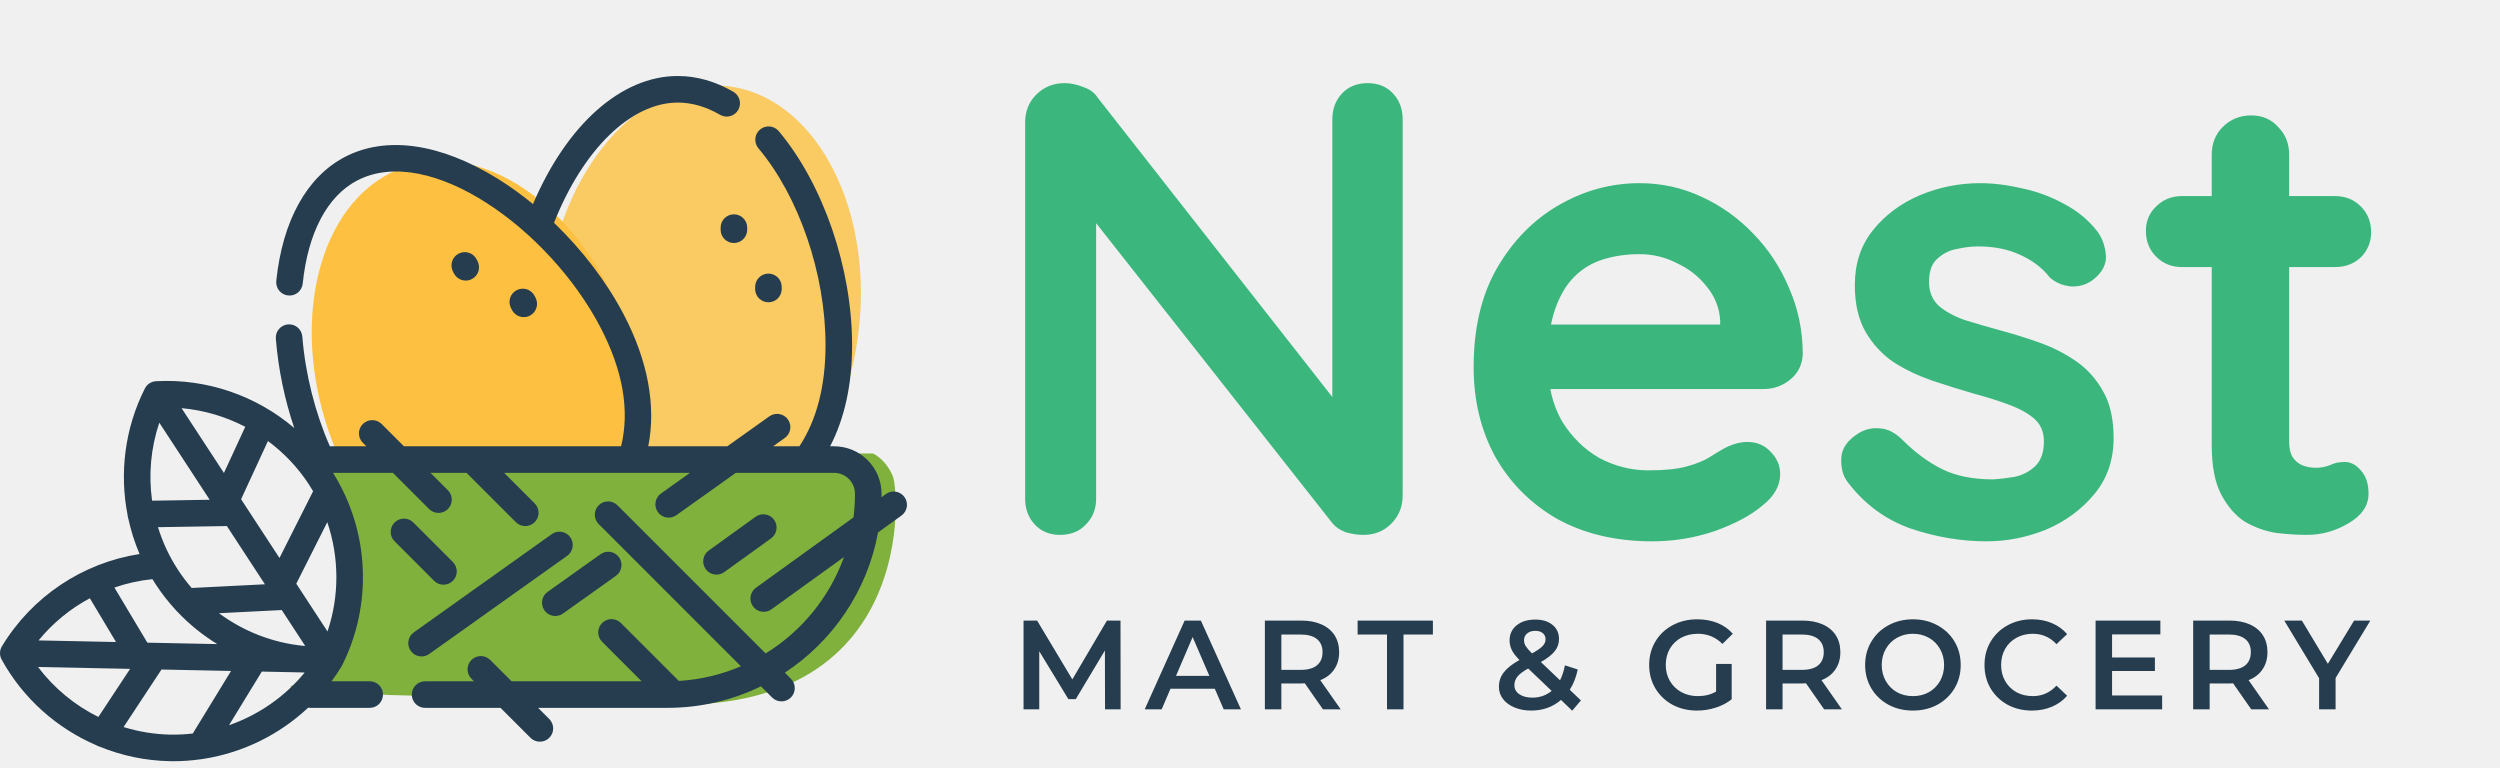
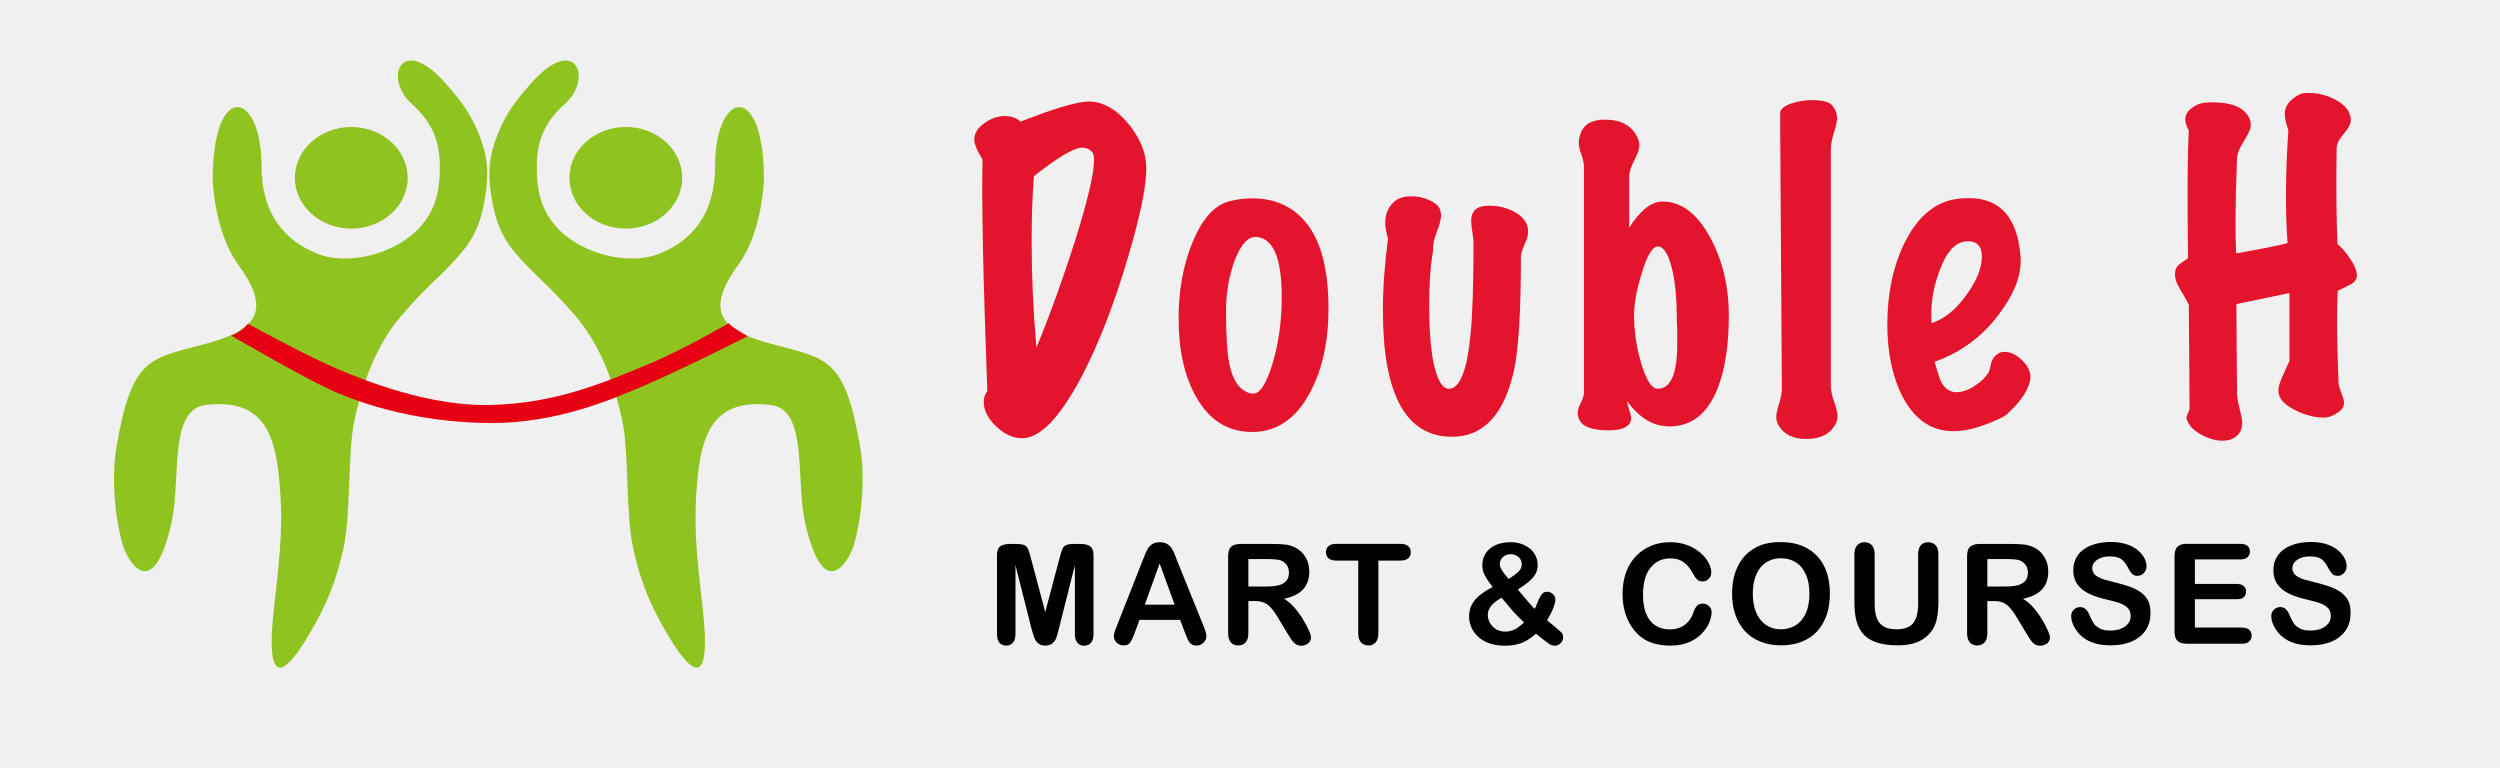
- <svg xmlns="http://www.w3.org/2000/svg" width="215" height="66" viewBox="0 0 215 66" fill="none">
-   <g clip-path="url(#clip0)">
-     <ellipse opacity="0.8" cx="60.443" cy="26.667" rx="13.519" ry="19.377" transform="rotate(5.91321 60.4431 26.6666)" fill="#FDC040" />
-     <ellipse cx="41.055" cy="32.706" rx="13.519" ry="19.377" transform="rotate(-18.8509 41.0546 32.7057)" fill="#FDC040" />
-     <path d="M27 39H75.071C75.455 39.167 76.337 39.8 76.797 41C77.373 42.5 79 64.5 51.5 60C29.862 60 24.813 59.333 25.005 59C29 58 29.5 54 30 51C30.5 48 27 39 27 39Z" fill="#81B13D" />
-     <path d="M63.117 18.432C62.486 18.432 61.974 18.944 61.974 19.575V19.757C61.974 20.389 62.486 20.9 63.117 20.9C63.748 20.9 64.26 20.389 64.26 19.757V19.575C64.26 18.944 63.748 18.432 63.117 18.432Z" fill="#253D4E" />
-     <path d="M66.085 23.53C65.454 23.53 64.942 24.041 64.942 24.672V24.855C64.942 25.486 65.454 25.997 66.085 25.997C66.716 25.997 67.227 25.486 67.227 24.855V24.672C67.227 24.041 66.716 23.53 66.085 23.53Z" fill="#253D4E" />
-     <path d="M41.067 22.457L40.982 22.295C40.69 21.735 40 21.518 39.441 21.811C38.881 22.103 38.665 22.793 38.957 23.352L39.041 23.514C39.245 23.905 39.643 24.128 40.055 24.128C40.233 24.128 40.414 24.087 40.583 23.998C41.142 23.706 41.359 23.016 41.067 22.457Z" fill="#253D4E" />
-     <path d="M46.057 25.602L45.972 25.44C45.68 24.88 44.99 24.663 44.431 24.956C43.871 25.248 43.655 25.938 43.947 26.497L44.031 26.659C44.235 27.05 44.633 27.273 45.045 27.273C45.223 27.273 45.404 27.232 45.573 27.143C46.132 26.851 46.349 26.161 46.057 25.602Z" fill="#253D4E" />
-     <path d="M38.947 48.334L35.549 44.935C35.103 44.489 34.379 44.489 33.933 44.935C33.487 45.381 33.487 46.105 33.933 46.551L37.331 49.95C37.555 50.173 37.847 50.284 38.139 50.284C38.432 50.284 38.724 50.173 38.947 49.95C39.394 49.503 39.394 48.78 38.947 48.334Z" fill="#253D4E" />
-     <path d="M49.045 46.205C48.68 45.691 47.966 45.57 47.452 45.936L35.591 54.381C35.077 54.746 34.957 55.46 35.323 55.974C35.546 56.287 35.898 56.454 36.255 56.454C36.484 56.454 36.715 56.385 36.916 56.242L48.777 47.798C49.291 47.432 49.411 46.719 49.045 46.205Z" fill="#253D4E" />
-     <path d="M53.239 47.928C52.873 47.414 52.16 47.294 51.645 47.66L47.092 50.901C46.578 51.267 46.458 51.981 46.824 52.495C47.047 52.808 47.399 52.975 47.756 52.975C47.985 52.975 48.217 52.906 48.418 52.763L52.97 49.521C53.484 49.156 53.604 48.442 53.239 47.928Z" fill="#253D4E" />
-     <path d="M77.784 42.744C77.415 42.232 76.701 42.116 76.189 42.485L75.808 42.76C75.81 42.662 75.812 42.564 75.812 42.466C75.812 41.376 75.388 40.35 74.616 39.575C73.844 38.805 72.818 38.381 71.728 38.381H71.39C72.644 35.958 73.28 33.041 73.28 29.673C73.28 23.068 70.805 15.848 66.973 11.28C66.567 10.797 65.847 10.734 65.363 11.139C64.88 11.545 64.817 12.266 65.222 12.749C68.729 16.93 70.995 23.573 70.995 29.673C70.995 33.188 70.24 36.114 68.749 38.381H66.487L67.492 37.666C68.007 37.3 68.126 36.586 67.76 36.072C67.395 35.558 66.682 35.438 66.167 35.804L62.547 38.381H55.751C56.436 34.912 55.722 31.036 53.653 27.071C52.171 24.234 50.067 21.488 47.646 19.162C50.139 12.856 54.265 8.822 58.286 8.822C59.5 8.822 60.724 9.175 61.922 9.872C62.468 10.189 63.167 10.004 63.484 9.458C63.801 8.913 63.616 8.213 63.071 7.896C61.519 6.994 59.909 6.536 58.286 6.536C53.422 6.536 48.745 10.716 45.837 17.552C44.846 16.737 43.82 15.995 42.774 15.35C37.852 12.31 33.191 11.654 29.65 13.502C26.385 15.209 24.293 18.993 23.76 24.158C23.695 24.786 24.151 25.347 24.779 25.412C25.408 25.478 25.968 25.02 26.033 24.393C26.484 20.016 28.145 16.867 30.708 15.528C36.949 12.27 47.255 19.757 51.627 28.129C53.571 31.853 54.169 35.297 53.413 38.381H40.602C40.599 38.381 40.596 38.381 40.593 38.381H34.738L32.82 36.464C32.374 36.018 31.65 36.018 31.204 36.464C30.758 36.91 30.758 37.633 31.204 38.08L31.506 38.381H28.369C27.096 35.489 26.259 32.167 26 28.945C25.95 28.316 25.399 27.846 24.77 27.898C24.141 27.948 23.672 28.499 23.722 29.128C23.933 31.747 24.474 34.352 25.308 36.811C22.051 34.036 17.798 32.545 13.418 32.783C13.01 32.805 12.645 33.044 12.46 33.408C10.742 36.811 10.259 40.651 10.972 44.288C10.978 44.398 11 44.504 11.036 44.603C11.26 45.641 11.583 46.66 12.002 47.646C7.111 48.405 2.769 51.287 0.165 55.581C-0.046 55.931 -0.055 56.367 0.142 56.725C1.983 60.066 4.885 62.633 8.294 64.096C8.385 64.149 8.48 64.19 8.578 64.216C10.461 64.983 12.491 65.417 14.579 65.46C14.693 65.463 14.807 65.464 14.921 65.464C15.733 65.464 16.539 65.402 17.332 65.287C17.407 65.282 17.481 65.273 17.553 65.254C20.911 64.72 24.033 63.178 26.498 60.861C26.554 60.869 26.611 60.875 26.669 60.875H31.796C32.427 60.875 32.938 60.364 32.938 59.732C32.938 59.101 32.427 58.59 31.796 58.59H28.515C28.815 58.183 29.099 57.763 29.364 57.326C29.372 57.313 29.378 57.299 29.386 57.285C29.393 57.273 29.401 57.262 29.407 57.249C32.069 51.977 31.767 45.653 28.64 40.666H33.791L36.902 43.777C37.125 44 37.417 44.111 37.71 44.111C38.002 44.111 38.294 44 38.518 43.777C38.964 43.331 38.964 42.607 38.518 42.161L37.023 40.666H40.124L44.366 44.908C44.589 45.131 44.882 45.243 45.174 45.243C45.466 45.243 45.759 45.131 45.982 44.908C46.428 44.462 46.428 43.738 45.982 43.292L43.356 40.666H54.271C54.272 40.666 54.273 40.667 54.275 40.667C54.276 40.667 54.277 40.666 54.278 40.666H59.338L56.843 42.442C56.329 42.808 56.209 43.522 56.575 44.036C56.798 44.349 57.15 44.516 57.507 44.516C57.736 44.516 57.968 44.447 58.169 44.304L63.278 40.666H69.345C69.345 40.666 69.346 40.666 69.347 40.666C69.348 40.666 69.348 40.666 69.349 40.666H71.729C72.209 40.666 72.662 40.853 73.001 41.191C73.341 41.532 73.528 41.985 73.528 42.465C73.528 43.153 73.484 43.831 73.4 44.496L65.011 50.546C64.499 50.915 64.383 51.629 64.752 52.141C64.976 52.451 65.325 52.615 65.68 52.615C65.912 52.615 66.145 52.545 66.347 52.4L72.584 47.903C71.338 51.37 68.936 54.29 65.845 56.197L53.103 43.455C52.657 43.009 51.934 43.009 51.487 43.455C51.041 43.902 51.041 44.625 51.487 45.071L63.717 57.301C62.061 58.009 60.264 58.446 58.38 58.559L53.398 53.578C52.952 53.132 52.229 53.132 51.783 53.578C51.336 54.024 51.336 54.748 51.783 55.194L55.178 58.589H43.993L42.159 56.756C41.713 56.31 40.99 56.31 40.544 56.756C40.097 57.203 40.097 57.926 40.544 58.372L40.761 58.589H36.556C35.925 58.589 35.414 59.101 35.414 59.732C35.414 60.363 35.925 60.875 36.556 60.875H43.045L45.622 63.452C45.845 63.675 46.138 63.786 46.43 63.786C46.722 63.786 47.015 63.675 47.238 63.452C47.684 63.005 47.684 62.282 47.238 61.836L46.277 60.875H57.401C60.282 60.875 63.01 60.209 65.44 59.025L66.4 59.984C66.623 60.208 66.916 60.319 67.208 60.319C67.5 60.319 67.793 60.208 68.016 59.984C68.462 59.538 68.462 58.815 68.016 58.368L67.499 57.851C71.618 55.139 74.589 50.82 75.511 45.792L77.526 44.339C78.037 43.97 78.153 43.256 77.784 42.744ZM26.56 41.651C26.688 41.847 26.809 42.047 26.927 42.248L24.035 47.986L20.733 42.933L23.044 37.928C24.409 38.939 25.606 40.192 26.56 41.651ZM22.784 50.249L16.485 50.566C16.06 50.076 15.665 49.556 15.306 49.006C14.554 47.856 13.981 46.62 13.586 45.337L19.511 45.241L22.784 50.249ZM21.091 36.706L19.258 40.676L15.614 35.101C17.541 35.272 19.401 35.825 21.091 36.706ZM13.7 36.35L18.033 42.979L13.079 43.06C12.765 40.823 12.969 38.522 13.7 36.35ZM13.11 49.807C13.202 49.958 13.296 50.108 13.393 50.256C13.9 51.033 14.468 51.758 15.086 52.43C15.131 52.489 15.182 52.543 15.237 52.592C16.263 53.679 17.424 54.619 18.684 55.392L12.673 55.269L9.839 50.528C10.888 50.166 11.985 49.922 13.11 49.807ZM7.727 51.449L9.977 55.213L3.316 55.076C4.543 53.577 6.045 52.348 7.727 51.449ZM8.46 61.66C6.436 60.656 4.651 59.19 3.27 57.361L11.188 57.523L8.46 61.66ZM16.579 63.082C15.935 63.156 15.283 63.189 14.625 63.176C13.252 63.147 11.908 62.923 10.627 62.525L13.889 57.579L19.87 57.702L16.579 63.082ZM19.694 62.368L22.516 57.756L25.985 57.828C26.056 57.834 26.127 57.839 26.199 57.845C24.48 59.932 22.218 61.491 19.694 62.368ZM26.118 55.545C23.467 55.285 20.947 54.302 18.83 52.736L24.231 52.464L26.246 55.548L26.118 55.545ZM28.166 54.307L25.48 50.197L28.146 44.907C29.177 47.936 29.195 51.25 28.166 54.307Z" fill="#253D4E" />
-     <path d="M66.571 44.703C66.202 44.191 65.488 44.075 64.976 44.444L60.95 47.347C60.438 47.717 60.322 48.431 60.691 48.943C60.915 49.252 61.264 49.417 61.619 49.417C61.851 49.417 62.084 49.347 62.286 49.201L66.313 46.298C66.825 45.929 66.94 45.215 66.571 44.703Z" fill="#253D4E" />
+ <svg xmlns="http://www.w3.org/2000/svg" xmlns:xlink="http://www.w3.org/1999/xlink" version="1.1" id="圖層_1" x="0px" y="0px" viewBox="0 0 215 66" style="enable-background:new 0 0 215 66;" xml:space="preserve">
+   <style type="text/css">
+ 	.st0{clip-path:url(#SVGID_00000142863113577680588060000006703556984929814425_);fill:#8FC31F;}
+ 	.st1{clip-path:url(#SVGID_00000073712857261987554660000017882960708695583620_);fill:#8FC31F;}
+ 	.st2{clip-path:url(#SVGID_00000183955828997616282090000011407288882897421235_);fill:#8FC31F;}
+ 	.st3{clip-path:url(#SVGID_00000180355132987956194620000018204393762589806999_);fill:#8FC31F;}
+ 	.st4{fill:none;stroke:#E60012;stroke-width:2;stroke-miterlimit:10;}
+ 	.st5{fill:#E60012;}
+ 	.st6{fill:#E4142C;}
+ </style>
+   <g>
+     <g>
+       <g id="_x3C_鏡像重複_x3E__00000100355185819020034830000016535250795495062414_">
+         <g>
+           <g>
+             <g>
+               <defs>
+                 <rect id="SVGID_1_" x="9.82" y="5.2" width="32.08" height="52.2" />
+               </defs>
+               <clipPath id="SVGID_00000130625274858440121550000014818577748101173167_">
+                 <use xlink:href="#SVGID_1_" style="overflow:visible;" />
+               </clipPath>
+               <path style="clip-path:url(#SVGID_00000130625274858440121550000014818577748101173167_);fill:#8FC31F;" d="M18.29,15.48        c0-8.64,4.2-7.66,4.2-1.22c0,4.22,2.05,6.44,4.75,7.54c2.87,1.17,7.31-0.12,9.22-2.67c0.96-1.26,1.37-2.67,1.37-4.75        s-0.55-3.77-2.43-5.46c-2.46-2.19-0.89-6.13,2.97-1.69c1.5,1.69,2.15,2.67,2.84,4.37c0.75,1.88,0.82,3.29,0.55,5.11        c-0.31,2.08-0.82,3.53-2.05,4.99c-1.74,2.08-2.84,2.67-5.3,5.58c-1.37,1.62-2.97,4.37-3.93,8.87        c-0.61,2.86-0.27,8.02-0.96,11.07c-0.68,3.03-1.5,4.87-2.84,7.18c-1.26,2.15-4.1,6.51-3.11-2.19        c0.55-4.87,0.82-7.18,0.41-11.31c-0.44-4.37-1.95-6.56-6.25-6.08c-3.25,0.36-2.15,6.3-2.97,10.09        c-1.64,7.3-3.86,3.15-4.2,1.96c-0.68-2.31-0.99-5.73-0.55-8.4c1.37-8.02,2.97-7.59,7.99-8.99c4.34-1.22,5.23-2.98,2.43-6.8        C18.43,19.87,18.29,15.48,18.29,15.48z" />
+             </g>
+           </g>
+           <g>
+             <g>
+               <defs>
+                 <rect id="SVGID_00000147941078032261401610000011731717132695962775_" x="9.82" y="5.2" width="32.08" height="52.2" />
+               </defs>
+               <clipPath id="SVGID_00000102511307310008834960000016534791964457433015_">
+                 <use xlink:href="#SVGID_00000147941078032261401610000011731717132695962775_" style="overflow:visible;" />
+               </clipPath>
+               <ellipse style="clip-path:url(#SVGID_00000102511307310008834960000016534791964457433015_);fill:#8FC31F;" cx="30.21" cy="15.29" rx="4.85" ry="4.37" />
+             </g>
+           </g>
+         </g>
+       </g>
+       <g id="_x3C_鏡像重複_x3E__00000058561067332168640330000006394044724294711719_">
+         <g>
+           <g>
+             <g>
+               <defs>
+                 <rect id="SVGID_00000052806219528102011860000002465762735058558376_" x="42.13" y="5.2" width="32.08" height="52.2" />
+               </defs>
+               <clipPath id="SVGID_00000034781978927832632040000002377839979406934450_">
+                 <use xlink:href="#SVGID_00000052806219528102011860000002465762735058558376_" style="overflow:visible;" />
+               </clipPath>
+               <path style="clip-path:url(#SVGID_00000034781978927832632040000002377839979406934450_);fill:#8FC31F;" d="M65.7,15.48        c0-8.64-4.2-7.66-4.2-1.22c0,4.22-2.05,6.44-4.75,7.54c-2.87,1.17-7.31-0.12-9.22-2.67c-0.96-1.26-1.37-2.67-1.37-4.75        s0.55-3.77,2.43-5.46c2.46-2.19,0.89-6.13-2.97-1.69c-1.5,1.69-2.15,2.67-2.84,4.37c-0.75,1.88-0.82,3.29-0.55,5.11        c0.31,2.08,0.82,3.53,2.05,4.99c1.74,2.08,2.84,2.67,5.3,5.58c1.37,1.62,2.97,4.37,3.93,8.87c0.61,2.86,0.27,8.02,0.96,11.07        c0.68,3.03,1.5,4.87,2.84,7.18c1.26,2.15,4.1,6.51,3.11-2.19c-0.55-4.87-0.82-7.18-0.41-11.31c0.44-4.37,1.95-6.56,6.25-6.08        c3.25,0.36,2.15,6.3,2.97,10.09c1.64,7.3,3.86,3.15,4.2,1.96c0.68-2.31,0.99-5.73,0.55-8.4c-1.37-8.02-2.97-7.59-7.99-8.99        c-4.34-1.22-5.23-2.98-2.43-6.8C65.57,19.87,65.7,15.48,65.7,15.48z" />
+             </g>
+           </g>
+           <g>
+             <g>
+               <defs>
+                 <rect id="SVGID_00000154427619172869420490000016596728182731710138_" x="42.13" y="5.2" width="32.08" height="52.2" />
+               </defs>
+               <clipPath id="SVGID_00000054979651632330176910000017150962386716177309_">
+                 <use xlink:href="#SVGID_00000154427619172869420490000016596728182731710138_" style="overflow:visible;" />
+               </clipPath>
+               <ellipse style="clip-path:url(#SVGID_00000054979651632330176910000017150962386716177309_);fill:#8FC31F;" cx="53.82" cy="15.29" rx="4.85" ry="4.37" />
+             </g>
+           </g>
+         </g>
+       </g>
+     </g>
+     <path class="st4" d="M-1.35,24.19" />
+     <path class="st5" d="M19.89,28.87c0,0,0.82-0.26,1.43-1.03c0,0,4.68,2.58,7.58,3.84c5.5,2.36,9.84,3.22,13.22,3.15   c5.6-0.12,9.67-1.88,13.19-3.32c2.7-1.1,5.53-2.67,7.38-3.72c0,0,0.07,0.26,1.61,1.12c0,0-4.99,2.55-8.78,4.2   c-3.07,1.34-7.75,3.27-13.22,3.27c-4.78,0-9.87-1-14.04-2.93C25.91,32.37,19.89,28.87,19.89,28.87z" />
  </g>
-   <path d="M95.033 61L95.022 55.942L92.515 60.128H91.883L89.376 56.008V61H88.025V53.37H89.191L92.221 58.428L95.197 53.37H96.363L96.374 61H95.033ZM104.474 59.234H100.659L99.906 61H98.446L101.879 53.37H103.275L106.719 61H105.237L104.474 59.234ZM104.005 58.122L102.566 54.787L101.138 58.122H104.005ZM113.772 61L112.213 58.766C112.147 58.773 112.049 58.776 111.919 58.776H110.196V61H108.779V53.37H111.919C112.58 53.37 113.154 53.479 113.641 53.697C114.135 53.915 114.513 54.227 114.774 54.634C115.036 55.041 115.167 55.525 115.167 56.084C115.167 56.658 115.025 57.152 114.742 57.566C114.465 57.981 114.066 58.289 113.543 58.493L115.298 61H113.772ZM113.739 56.084C113.739 55.597 113.579 55.223 113.259 54.961C112.939 54.7 112.471 54.569 111.853 54.569H110.196V57.61H111.853C112.471 57.61 112.939 57.479 113.259 57.218C113.579 56.949 113.739 56.571 113.739 56.084ZM119.283 54.569H116.755V53.37H123.229V54.569H120.7V61H119.283V54.569ZM135.208 61.12L134.248 60.193C133.536 60.804 132.682 61.109 131.687 61.109C131.156 61.109 130.68 61.022 130.259 60.847C129.837 60.673 129.507 60.433 129.267 60.128C129.027 59.816 128.907 59.463 128.907 59.071C128.907 58.598 129.045 58.184 129.322 57.828C129.598 57.465 130.048 57.109 130.673 56.76C130.368 56.455 130.15 56.171 130.019 55.91C129.888 55.641 129.823 55.365 129.823 55.081C129.823 54.544 130.023 54.111 130.422 53.784C130.829 53.45 131.367 53.283 132.036 53.283C132.653 53.283 133.147 53.435 133.518 53.741C133.889 54.038 134.074 54.446 134.074 54.961C134.074 55.354 133.95 55.703 133.703 56.008C133.464 56.313 133.068 56.622 132.515 56.934L134.161 58.504C134.343 58.148 134.485 57.719 134.586 57.218L135.687 57.577C135.542 58.253 135.313 58.834 135 59.321L135.96 60.237L135.208 61.12ZM132.036 54.253C131.738 54.253 131.502 54.329 131.327 54.482C131.153 54.627 131.066 54.82 131.066 55.059C131.066 55.234 131.113 55.401 131.207 55.561C131.302 55.714 131.483 55.924 131.752 56.193C132.188 55.953 132.49 55.746 132.657 55.572C132.831 55.39 132.919 55.194 132.919 54.983C132.919 54.758 132.839 54.58 132.679 54.449C132.526 54.318 132.312 54.253 132.036 54.253ZM131.785 59.997C132.417 59.997 132.969 59.805 133.442 59.419L131.425 57.49C130.989 57.73 130.68 57.962 130.499 58.188C130.324 58.406 130.237 58.653 130.237 58.929C130.237 59.249 130.379 59.507 130.662 59.703C130.946 59.899 131.32 59.997 131.785 59.997ZM147.584 57.098H148.924V60.139C148.532 60.451 148.074 60.691 147.551 60.858C147.028 61.025 146.49 61.109 145.938 61.109C145.16 61.109 144.459 60.942 143.834 60.608C143.209 60.266 142.719 59.797 142.363 59.202C142.006 58.606 141.828 57.934 141.828 57.185C141.828 56.437 142.006 55.764 142.363 55.169C142.719 54.573 143.209 54.108 143.834 53.773C144.466 53.432 145.175 53.261 145.96 53.261C146.599 53.261 147.18 53.366 147.704 53.577C148.227 53.788 148.666 54.097 149.022 54.504L148.129 55.376C147.547 54.794 146.846 54.504 146.025 54.504C145.487 54.504 145.008 54.616 144.586 54.842C144.172 55.067 143.845 55.383 143.605 55.79C143.373 56.197 143.256 56.662 143.256 57.185C143.256 57.694 143.373 58.151 143.605 58.558C143.845 58.965 144.172 59.285 144.586 59.518C145.008 59.75 145.484 59.866 146.014 59.866C146.61 59.866 147.133 59.736 147.584 59.474V57.098ZM156.875 61L155.317 58.766C155.251 58.773 155.153 58.776 155.022 58.776H153.3V61H151.883V53.37H155.022C155.684 53.37 156.258 53.479 156.745 53.697C157.239 53.915 157.617 54.227 157.878 54.634C158.14 55.041 158.271 55.525 158.271 56.084C158.271 56.658 158.129 57.152 157.846 57.566C157.569 57.981 157.17 58.289 156.647 58.493L158.401 61H156.875ZM156.843 56.084C156.843 55.597 156.683 55.223 156.363 54.961C156.043 54.7 155.575 54.569 154.957 54.569H153.3V57.61H154.957C155.575 57.61 156.043 57.479 156.363 57.218C156.683 56.949 156.843 56.571 156.843 56.084ZM164.51 61.109C163.733 61.109 163.032 60.942 162.407 60.608C161.782 60.266 161.291 59.797 160.935 59.202C160.579 58.598 160.401 57.926 160.401 57.185C160.401 56.444 160.579 55.775 160.935 55.179C161.291 54.576 161.782 54.108 162.407 53.773C163.032 53.432 163.733 53.261 164.51 53.261C165.288 53.261 165.989 53.432 166.614 53.773C167.239 54.108 167.729 54.573 168.086 55.169C168.442 55.764 168.62 56.437 168.62 57.185C168.62 57.934 168.442 58.606 168.086 59.202C167.729 59.797 167.239 60.266 166.614 60.608C165.989 60.942 165.288 61.109 164.51 61.109ZM164.51 59.866C165.019 59.866 165.477 59.754 165.884 59.529C166.291 59.296 166.61 58.976 166.843 58.569C167.075 58.155 167.192 57.694 167.192 57.185C167.192 56.676 167.075 56.218 166.843 55.812C166.61 55.397 166.291 55.078 165.884 54.852C165.477 54.62 165.019 54.504 164.51 54.504C164.002 54.504 163.544 54.62 163.137 54.852C162.73 55.078 162.41 55.397 162.178 55.812C161.945 56.218 161.829 56.676 161.829 57.185C161.829 57.694 161.945 58.155 162.178 58.569C162.41 58.976 162.73 59.296 163.137 59.529C163.544 59.754 164.002 59.866 164.51 59.866ZM174.743 61.109C173.973 61.109 173.275 60.942 172.65 60.608C172.033 60.266 171.546 59.797 171.19 59.202C170.841 58.606 170.667 57.934 170.667 57.185C170.667 56.437 170.845 55.764 171.201 55.169C171.557 54.573 172.044 54.108 172.661 53.773C173.286 53.432 173.984 53.261 174.754 53.261C175.379 53.261 175.949 53.37 176.465 53.588C176.981 53.806 177.417 54.122 177.773 54.536L176.858 55.397C176.306 54.801 175.626 54.504 174.82 54.504C174.296 54.504 173.828 54.62 173.413 54.852C172.999 55.078 172.676 55.394 172.443 55.801C172.211 56.208 172.095 56.669 172.095 57.185C172.095 57.701 172.211 58.162 172.443 58.569C172.676 58.976 172.999 59.296 173.413 59.529C173.828 59.754 174.296 59.866 174.82 59.866C175.626 59.866 176.306 59.565 176.858 58.962L177.773 59.834C177.417 60.248 176.978 60.564 176.455 60.782C175.939 61 175.368 61.109 174.743 61.109ZM185.944 59.812V61H180.221V53.37H185.791V54.558H181.638V56.542H185.322V57.708H181.638V59.812H185.944ZM193.605 61L192.047 58.766C191.981 58.773 191.883 58.776 191.752 58.776H190.03V61H188.613V53.37H191.752C192.414 53.37 192.988 53.479 193.475 53.697C193.969 53.915 194.347 54.227 194.608 54.634C194.87 55.041 195.001 55.525 195.001 56.084C195.001 56.658 194.859 57.152 194.576 57.566C194.299 57.981 193.9 58.289 193.377 58.493L195.131 61H193.605ZM193.573 56.084C193.573 55.597 193.413 55.223 193.093 54.961C192.773 54.7 192.305 54.569 191.687 54.569H190.03V57.61H191.687C192.305 57.61 192.773 57.479 193.093 57.218C193.413 56.949 193.573 56.571 193.573 56.084ZM200.861 58.308V61H199.444V58.33L196.447 53.37H197.962L200.196 57.087L202.453 53.37H203.848L200.861 58.308Z" fill="#253D4E" />
-   <path d="M117.633 7.15C118.521 7.15 119.243 7.446 119.798 8.038C120.353 8.63 120.63 9.37 120.63 10.258V42.614C120.63 43.577 120.297 44.391 119.631 45.056C119.002 45.685 118.207 46 117.245 46C116.764 46 116.264 45.926 115.746 45.778C115.265 45.593 114.895 45.352 114.636 45.056L92.825 17.362L94.267 16.474V42.892C94.267 43.78 93.972 44.52 93.379 45.112C92.825 45.704 92.085 46 91.159 46C90.272 46 89.55 45.704 88.995 45.112C88.44 44.52 88.162 43.78 88.162 42.892V10.536C88.162 9.573 88.477 8.778 89.106 8.149C89.772 7.483 90.586 7.15 91.548 7.15C92.066 7.15 92.603 7.261 93.157 7.483C93.713 7.668 94.12 7.964 94.379 8.371L115.524 35.344L114.58 36.01V10.258C114.58 9.37 114.858 8.63 115.413 8.038C115.968 7.446 116.708 7.15 117.633 7.15ZM142.106 46.555C138.961 46.555 136.223 45.907 133.892 44.612C131.598 43.281 129.822 41.486 128.564 39.229C127.343 36.972 126.732 34.419 126.732 31.57C126.732 28.24 127.398 25.41 128.73 23.078C130.099 20.71 131.875 18.898 134.058 17.64C136.241 16.381 138.554 15.752 140.996 15.752C142.883 15.752 144.659 16.141 146.324 16.918C148.026 17.695 149.524 18.768 150.819 20.137C152.114 21.469 153.132 23.023 153.872 24.799C154.649 26.575 155.037 28.462 155.037 30.46C155 31.348 154.649 32.069 153.983 32.624C153.317 33.179 152.54 33.457 151.652 33.457H130.451L128.786 27.907H149.154L147.933 29.017V27.518C147.859 26.445 147.471 25.483 146.768 24.633C146.102 23.782 145.251 23.116 144.215 22.634C143.216 22.116 142.143 21.858 140.996 21.858C139.886 21.858 138.85 22.006 137.888 22.302C136.926 22.598 136.093 23.097 135.39 23.8C134.687 24.503 134.132 25.447 133.725 26.631C133.318 27.814 133.115 29.313 133.115 31.126C133.115 33.124 133.522 34.826 134.336 36.232C135.187 37.601 136.26 38.656 137.555 39.395C138.887 40.099 140.293 40.45 141.773 40.45C143.142 40.45 144.233 40.339 145.047 40.117C145.861 39.895 146.509 39.636 146.99 39.34C147.508 39.007 147.97 38.73 148.377 38.508C149.043 38.175 149.672 38.008 150.264 38.008C151.078 38.008 151.744 38.285 152.262 38.84C152.817 39.395 153.095 40.043 153.095 40.783C153.095 41.782 152.577 42.688 151.541 43.502C150.579 44.316 149.228 45.038 147.489 45.667C145.75 46.259 143.956 46.555 142.106 46.555ZM158.849 41.394C158.479 40.876 158.312 40.209 158.349 39.395C158.386 38.581 158.867 37.879 159.792 37.286C160.384 36.916 161.013 36.769 161.679 36.843C162.345 36.88 162.993 37.212 163.622 37.842C164.695 38.914 165.823 39.747 167.007 40.339C168.191 40.931 169.671 41.227 171.447 41.227C172.002 41.19 172.613 41.116 173.279 41.005C173.945 40.857 174.518 40.561 174.999 40.117C175.517 39.636 175.776 38.914 175.776 37.953C175.776 37.139 175.499 36.491 174.944 36.01C174.389 35.529 173.649 35.122 172.724 34.789C171.836 34.456 170.837 34.142 169.727 33.846C168.58 33.513 167.396 33.142 166.175 32.736C164.991 32.328 163.899 31.811 162.9 31.181C161.901 30.515 161.087 29.646 160.458 28.573C159.829 27.5 159.515 26.149 159.515 24.521C159.515 22.672 160.033 21.099 161.069 19.804C162.105 18.509 163.437 17.51 165.065 16.807C166.73 16.104 168.469 15.752 170.282 15.752C171.429 15.752 172.631 15.9 173.889 16.197C175.147 16.456 176.35 16.899 177.497 17.529C178.644 18.12 179.606 18.916 180.383 19.915C180.79 20.47 181.03 21.136 181.104 21.913C181.178 22.69 180.827 23.393 180.05 24.022C179.495 24.466 178.847 24.669 178.107 24.633C177.367 24.558 176.757 24.299 176.276 23.855C175.647 23.041 174.796 22.394 173.723 21.913C172.687 21.432 171.484 21.192 170.115 21.192C169.56 21.192 168.95 21.265 168.284 21.413C167.655 21.524 167.1 21.802 166.619 22.246C166.138 22.653 165.897 23.319 165.897 24.244C165.897 25.095 166.175 25.779 166.73 26.297C167.285 26.779 168.025 27.186 168.95 27.518C169.912 27.814 170.929 28.11 172.002 28.407C173.112 28.703 174.241 29.054 175.388 29.461C176.535 29.868 177.589 30.404 178.551 31.07C179.513 31.736 180.29 32.606 180.882 33.679C181.474 34.715 181.77 36.047 181.77 37.675C181.77 39.562 181.215 41.172 180.105 42.504C178.995 43.836 177.608 44.853 175.943 45.556C174.278 46.222 172.576 46.555 170.837 46.555C168.654 46.555 166.471 46.185 164.288 45.445C162.105 44.668 160.292 43.318 158.849 41.394ZM187.655 16.863H200.808C201.696 16.863 202.436 17.159 203.028 17.75C203.62 18.343 203.916 19.082 203.916 19.971C203.916 20.822 203.62 21.543 203.028 22.135C202.436 22.69 201.696 22.968 200.808 22.968H187.655C186.767 22.968 186.027 22.672 185.435 22.079C184.843 21.488 184.547 20.747 184.547 19.86C184.547 19.009 184.843 18.305 185.435 17.75C186.027 17.159 186.767 16.863 187.655 16.863ZM193.593 9.925C194.555 9.925 195.332 10.258 195.924 10.924C196.553 11.553 196.868 12.348 196.868 13.31V38.008C196.868 38.526 196.96 38.952 197.145 39.285C197.367 39.617 197.645 39.858 197.978 40.006C198.348 40.154 198.736 40.228 199.143 40.228C199.587 40.228 199.994 40.154 200.364 40.006C200.734 39.821 201.16 39.728 201.641 39.728C202.159 39.728 202.621 39.969 203.028 40.45C203.472 40.931 203.694 41.597 203.694 42.448C203.694 43.484 203.121 44.335 201.974 45.001C200.864 45.667 199.661 46 198.366 46C197.589 46 196.72 45.944 195.758 45.834C194.833 45.685 193.945 45.371 193.094 44.89C192.28 44.372 191.595 43.595 191.04 42.559C190.485 41.523 190.208 40.099 190.208 38.285V13.31C190.208 12.348 190.522 11.553 191.151 10.924C191.817 10.258 192.631 9.925 193.593 9.925Z" fill="#3BB77E" />
-   <defs>
-     <clipPath id="clip0">
-       <rect width="78" height="60" fill="white" transform="translate(0 6)" />
-     </clipPath>
-   </defs>
+   <g>
+     <path class="st6" d="M98.57,14.13c0.09,1.52-0.43,4.18-1.56,7.99c-1.2,4.08-2.56,7.56-4.08,10.44c-1.84,3.42-3.51,5.13-5.03,5.13   c-0.77,0-1.51-0.34-2.23-1.02c-0.71-0.68-1.07-1.38-1.07-2.11c0-0.34,0.1-0.65,0.31-0.92c-0.36-9.77-0.5-16.41-0.41-19.92   c-0.48-0.77-0.71-1.35-0.71-1.73c0-0.54,0.31-1.02,0.92-1.43c0.54-0.39,1.11-0.58,1.7-0.58c0.54,0,1,0.16,1.36,0.48   c2.95-1.16,4.91-1.73,5.88-1.73c0.52,0,1.03,0.12,1.53,0.37c0.75,0.36,1.46,1,2.14,1.9C98.08,12.04,98.5,13.08,98.57,14.13z    M93.95,13.11c-0.23-0.27-0.52-0.41-0.88-0.41c-0.7,0-2.09,0.82-4.15,2.45c-0.14,1.7-0.2,3.58-0.2,5.64c0,2.95,0.14,5.98,0.41,9.11   c1.2-2.92,2.31-6,3.33-9.21c1.09-3.47,1.63-5.78,1.63-6.94C94.08,13.43,94.04,13.22,93.95,13.11z" />
+     <path class="st6" d="M111.97,18.75c1.52,1.54,2.28,4.14,2.28,7.79c0,2.83-0.53,5.25-1.6,7.24c-1.2,2.24-2.86,3.37-4.96,3.37   c-2.09,0-3.7-1.01-4.83-3.03c-1-1.77-1.5-4.01-1.5-6.73c0-2.4,0.39-4.56,1.16-6.46c0.82-2.04,1.86-3.24,3.13-3.6   c0.66-0.18,1.34-0.27,2.04-0.27C109.43,17.05,110.86,17.62,111.97,18.75z M108.09,20.38c-0.75-0.07-1.39,0.63-1.94,2.11   c-0.47,1.34-0.71,2.74-0.71,4.22c0,2.13,0.09,3.64,0.27,4.52c0.32,1.59,0.97,2.46,1.97,2.62c0.63,0.09,1.22-0.78,1.77-2.62   c0.52-1.77,0.78-3.66,0.78-5.68C110.23,22.24,109.52,20.52,108.09,20.38z" />
+     <path class="st6" d="M131.41,19.7c0.04,0.34-0.02,0.7-0.2,1.09c-0.23,0.52-0.36,0.91-0.41,1.16c0,4.71-0.19,7.99-0.58,9.83   c-0.84,3.85-2.62,5.78-5.34,5.78c-3.97,0-5.95-3.61-5.95-10.85c0-1.95,0.15-4.01,0.44-6.19c-0.16-0.52-0.24-0.99-0.24-1.39   c0-0.66,0.21-1.21,0.65-1.67c0.36-0.39,0.9-0.58,1.6-0.58c0.57,0,1.1,0.12,1.6,0.36s0.79,0.52,0.88,0.83   c0.05,0.16,0.07,0.32,0.07,0.48c0,0.29-0.12,0.77-0.37,1.41c-0.25,0.65-0.35,1.17-0.31,1.58c-0.23,1.27-0.34,2.87-0.34,4.79   c0,1.95,0.12,3.57,0.37,4.86c0.32,1.5,0.76,2.24,1.33,2.24c0.95,0,1.58-1.61,1.87-4.83c0.16-1.61,0.24-4.17,0.24-7.68   c0-0.23-0.04-0.56-0.1-0.99c-0.07-0.43-0.1-0.75-0.1-0.95c0-0.54,0.21-0.92,0.61-1.12c0.23-0.11,0.54-0.17,0.95-0.17   c0.75,0,1.44,0.16,2.07,0.48C130.9,18.56,131.32,19.07,131.41,19.7z" />
+     <path class="st6" d="M148.68,27.11c0,2.61-0.33,4.73-0.99,6.36c-0.86,2.13-2.23,3.2-4.11,3.2c-1.41,0-2.63-0.74-3.67-2.21   c0.02,0.18,0.09,0.44,0.2,0.78s0.17,0.59,0.17,0.75c0,0.2-0.06,0.36-0.17,0.48c-0.29,0.36-0.88,0.54-1.77,0.54   c-1.41,0-2.24-0.31-2.52-0.92c-0.09-0.2-0.14-0.4-0.14-0.58c0-0.23,0.09-0.52,0.27-0.87c0.18-0.35,0.27-0.65,0.27-0.9V14.36   c0-0.29-0.07-0.65-0.22-1.07s-0.22-0.75-0.22-1s0.04-0.51,0.14-0.78c0.27-0.82,0.97-1.22,2.11-1.22c1.38,0,2.31,0.51,2.79,1.53   c0.11,0.23,0.17,0.45,0.17,0.68c0,0.29-0.15,0.73-0.44,1.29c-0.29,0.57-0.44,1.03-0.44,1.39v4.39c0.97-1.5,1.93-2.24,2.86-2.24   c1.65,0,3.05,1.08,4.18,3.23C148.18,22.52,148.68,24.71,148.68,27.11z M144.2,27.11c0-1.43-0.12-2.71-0.37-3.84   c-0.32-1.38-0.74-2.07-1.26-2.07c-0.45,0-0.91,0.75-1.36,2.24c-0.45,1.41-0.68,2.63-0.68,3.67c0,1.38,0.2,2.75,0.61,4.11   c0.43,1.47,0.91,2.21,1.43,2.21c1.11,0,1.67-1.28,1.67-3.84c0-0.29,0-0.71,0-1.26C144.21,27.77,144.2,27.36,144.2,27.11z" />
+     <path class="st6" d="M157.86,36.46c-0.45,0.86-1.29,1.29-2.52,1.29c-1.13,0-1.93-0.39-2.38-1.16c-0.14-0.23-0.2-0.48-0.2-0.75   c0-0.23,0.08-0.6,0.24-1.12s0.24-0.95,0.24-1.29l-0.14-21.96c0-1.2,0-1.81,0-1.84c0.07-0.29,0.39-0.54,0.95-0.73   c0.57-0.19,1.17-0.29,1.8-0.29c0.93,0,1.52,0.17,1.77,0.51s0.37,0.69,0.37,1.05c0,0.25-0.09,0.66-0.27,1.24s-0.27,1.05-0.27,1.41   v20.4c0,0.34,0.1,0.79,0.29,1.34c0.19,0.56,0.29,0.96,0.29,1.21S157.98,36.26,157.86,36.46z" />
+     <path class="st6" d="M174.59,32.72c-0.18,0.86-0.79,1.78-1.84,2.75c-0.16,0.25-0.78,0.58-1.87,0.99c-1.25,0.48-2.32,0.68-3.23,0.61   c-1.7-0.11-3.04-1.09-4.01-2.92c-0.88-1.7-1.33-3.79-1.33-6.26c0-2.67,0.5-5.02,1.5-7.04c1.11-2.22,2.6-3.47,4.45-3.74   c0.36-0.05,0.71-0.07,1.05-0.07c2.7,0,4.18,1.65,4.45,4.96c0.14,1.52-0.46,3.17-1.8,4.96c-1.45,1.97-3.31,3.35-5.58,4.15   c0.25,0.91,0.44,1.5,0.58,1.77c0.32,0.57,0.75,0.85,1.29,0.85c0.52,0,1.08-0.2,1.67-0.61c0.5-0.34,0.84-0.67,1.02-0.99   c0.09-0.05,0.18-0.3,0.27-0.77c0.09-0.46,0.33-0.8,0.71-1c0.14-0.07,0.29-0.1,0.48-0.1c0.54,0,1.07,0.27,1.58,0.8   C174.51,31.61,174.7,32.16,174.59,32.72z M169.25,20.75c-0.91,0-1.64,0.65-2.21,1.94c-0.75,1.72-1.05,3.42-0.92,5.1   c1.06-0.34,2.05-1.13,2.96-2.38s1.36-2.36,1.36-3.33C170.44,21.2,170.05,20.75,169.25,20.75z" />
+     <path class="st6" d="M201.04,25c-0.09,1.81-0.07,4.42,0.07,7.82c0,0.23,0.08,0.54,0.24,0.95s0.24,0.7,0.24,0.88   c0,0.45-0.38,0.84-1.16,1.16c-0.16,0.07-0.36,0.1-0.61,0.1c-0.75,0-1.54-0.2-2.38-0.61c-1-0.48-1.5-1.04-1.5-1.7   c0-0.29,0.11-0.68,0.32-1.16s0.42-0.94,0.63-1.39V25.2l-4.56,0.95c0,1.11,0.01,2.67,0.03,4.69s0.03,3.04,0.03,3.06   c0,0.27,0.07,0.69,0.22,1.26s0.22,0.97,0.22,1.22c0,0.45-0.15,0.82-0.46,1.1c-0.31,0.28-0.72,0.42-1.24,0.42   c-0.54,0-1.1-0.15-1.67-0.44c-0.57-0.29-0.95-0.6-1.14-0.9c-0.19-0.31-0.29-0.53-0.29-0.66c0-0.04,0.09-0.28,0.27-0.71   c0-0.97-0.01-2.56-0.03-4.76s-0.03-3.6-0.03-4.22c-0.02-0.07-0.29-0.56-0.82-1.46c-0.32-0.52-0.43-1.01-0.34-1.46   c0.04-0.25,0.18-0.45,0.41-0.61c0.23-0.16,0.45-0.32,0.68-0.48c-0.07-5.39-0.05-9.04,0.07-10.95c-0.2-0.41-0.31-0.74-0.31-0.99   c0-0.5,0.35-0.92,1.05-1.26c0.29-0.14,0.71-0.2,1.26-0.2c1.77,0,2.84,0.48,3.23,1.43c0.07,0.18,0.1,0.35,0.1,0.51   c0,0.32-0.2,0.79-0.6,1.41c-0.4,0.62-0.59,1.14-0.59,1.55c-0.14,3.63-0.16,6.32-0.07,8.09c2.22-0.39,3.69-0.68,4.42-0.88   c-0.2-2.77-0.18-6.01,0.07-9.72c-0.2-0.57-0.31-1.03-0.31-1.39c0-0.68,0.42-1.24,1.26-1.67c0.18-0.09,0.44-0.14,0.78-0.14   c0.79,0,1.56,0.19,2.31,0.58c0.86,0.45,1.3,1.03,1.33,1.73c0.02,0.32-0.18,0.71-0.59,1.19c-0.42,0.48-0.63,0.9-0.63,1.26   c-0.05,3.26-0.02,6.01,0.07,8.23c0.36,0.29,0.73,0.73,1.11,1.29c0.37,0.57,0.56,1.03,0.56,1.39c0,0.36-0.19,0.63-0.58,0.82   C201.75,24.68,201.38,24.85,201.04,25z" />
+   </g>
+   <g>
+     <path d="M88.71,54.07l-1.38-5.47v5.93c0,0.33-0.07,0.57-0.22,0.74s-0.34,0.25-0.58,0.25c-0.23,0-0.43-0.08-0.57-0.24   s-0.22-0.41-0.22-0.74v-6.8c0-0.38,0.1-0.63,0.29-0.76s0.46-0.2,0.79-0.2h0.54c0.32,0,0.56,0.03,0.71,0.09s0.25,0.16,0.33,0.32   s0.15,0.4,0.24,0.74l1.25,4.71l1.25-4.71c0.09-0.34,0.17-0.59,0.24-0.74s0.18-0.26,0.33-0.32s0.38-0.09,0.71-0.09h0.54   c0.33,0,0.6,0.07,0.79,0.2s0.29,0.38,0.29,0.76v6.8c0,0.33-0.07,0.57-0.22,0.74s-0.34,0.25-0.59,0.25c-0.23,0-0.42-0.08-0.57-0.25   s-0.22-0.41-0.22-0.74v-5.93l-1.38,5.47c-0.09,0.36-0.16,0.62-0.22,0.78s-0.16,0.32-0.31,0.45s-0.36,0.21-0.63,0.21   c-0.2,0-0.38-0.04-0.52-0.13s-0.25-0.2-0.33-0.34s-0.14-0.29-0.18-0.45S88.75,54.25,88.71,54.07z" />
+     <path d="M101.9,54.39l-0.41-1.08H98l-0.41,1.1c-0.16,0.43-0.3,0.72-0.41,0.87s-0.3,0.23-0.56,0.23c-0.22,0-0.41-0.08-0.58-0.24   s-0.25-0.34-0.25-0.54c0-0.12,0.02-0.24,0.06-0.36s0.1-0.3,0.19-0.52l2.2-5.58c0.06-0.16,0.14-0.35,0.23-0.58s0.18-0.41,0.28-0.56   s0.23-0.27,0.39-0.36s0.36-0.14,0.6-0.14s0.44,0.05,0.61,0.14s0.29,0.21,0.39,0.35s0.18,0.3,0.25,0.47s0.16,0.39,0.26,0.67   l2.24,5.54c0.18,0.42,0.26,0.73,0.26,0.92c0,0.2-0.08,0.38-0.25,0.55s-0.37,0.25-0.6,0.25c-0.14,0-0.25-0.02-0.35-0.07   s-0.18-0.12-0.25-0.2s-0.14-0.21-0.21-0.39S101.95,54.52,101.9,54.39z M98.45,52h2.57l-1.29-3.54L98.45,52z" />
+     <path d="M107.97,51.69h-0.61v2.76c0,0.36-0.08,0.63-0.24,0.8s-0.37,0.26-0.63,0.26c-0.28,0-0.49-0.09-0.64-0.27   s-0.23-0.44-0.23-0.79v-6.61c0-0.38,0.08-0.65,0.25-0.81s0.44-0.25,0.81-0.25h2.83c0.39,0,0.72,0.02,1,0.05s0.53,0.1,0.75,0.2   c0.27,0.11,0.51,0.28,0.71,0.49s0.36,0.46,0.47,0.74s0.16,0.58,0.16,0.89c0,0.64-0.18,1.15-0.54,1.54s-0.91,0.65-1.64,0.81   c0.31,0.16,0.6,0.41,0.88,0.73s0.53,0.66,0.75,1.02s0.39,0.69,0.52,0.98s0.18,0.49,0.18,0.6c0,0.11-0.04,0.23-0.11,0.34   s-0.17,0.2-0.3,0.26s-0.27,0.1-0.43,0.1c-0.2,0-0.36-0.05-0.49-0.14s-0.25-0.21-0.34-0.35s-0.23-0.35-0.39-0.62l-0.7-1.16   c-0.25-0.43-0.47-0.75-0.67-0.97s-0.4-0.38-0.6-0.46S108.28,51.69,107.97,51.69z M108.97,48.08h-1.61v2.36h1.56   c0.42,0,0.77-0.04,1.05-0.11s0.5-0.2,0.65-0.37s0.23-0.41,0.23-0.72c0-0.24-0.06-0.45-0.18-0.63s-0.29-0.32-0.5-0.41   C109.96,48.12,109.56,48.08,108.97,48.08z" />
+     <path d="M120.44,48.21h-1.9v6.24c0,0.36-0.08,0.63-0.24,0.8s-0.37,0.26-0.62,0.26c-0.26,0-0.47-0.09-0.63-0.26s-0.24-0.44-0.24-0.8   v-6.24h-1.9c-0.3,0-0.52-0.07-0.66-0.2s-0.22-0.3-0.22-0.52s0.08-0.4,0.23-0.53s0.37-0.19,0.65-0.19h5.53c0.3,0,0.52,0.07,0.67,0.2   s0.22,0.31,0.22,0.52s-0.07,0.39-0.22,0.52S120.74,48.21,120.44,48.21z" />
+     <path d="M127.48,48.59c0-0.36,0.09-0.69,0.28-0.99s0.47-0.54,0.83-0.71s0.8-0.26,1.29-0.26c0.49,0,0.92,0.09,1.28,0.28   s0.63,0.42,0.81,0.72s0.27,0.61,0.27,0.93c0,0.44-0.14,0.82-0.43,1.14s-0.71,0.65-1.28,0.99c0.2,0.23,0.38,0.45,0.54,0.65   s0.33,0.39,0.49,0.57s0.3,0.33,0.43,0.45c0.06-0.11,0.15-0.31,0.27-0.62s0.24-0.52,0.35-0.65s0.26-0.2,0.45-0.2   c0.18,0,0.35,0.07,0.49,0.2s0.21,0.29,0.21,0.48c0,0.17-0.06,0.42-0.18,0.73s-0.3,0.66-0.53,1.05c0.14,0.12,0.37,0.31,0.69,0.57   s0.51,0.43,0.58,0.52s0.11,0.21,0.11,0.37c0,0.2-0.07,0.37-0.22,0.51s-0.31,0.21-0.49,0.21c-0.18,0-0.36-0.06-0.53-0.18   s-0.54-0.4-1.1-0.86c-0.25,0.24-0.52,0.43-0.79,0.59s-0.56,0.27-0.87,0.34s-0.66,0.11-1.04,0.11c-0.49,0-0.93-0.07-1.32-0.21   c-0.39-0.14-0.71-0.33-0.97-0.58s-0.45-0.51-0.57-0.81s-0.19-0.59-0.19-0.9c0-0.29,0.05-0.56,0.14-0.81s0.23-0.46,0.4-0.66   s0.38-0.38,0.63-0.56s0.54-0.35,0.86-0.52c-0.29-0.37-0.51-0.69-0.67-0.98S127.48,48.9,127.48,48.59z M129.14,51.4   c-0.4,0.23-0.7,0.46-0.89,0.69s-0.3,0.5-0.3,0.82c0,0.18,0.04,0.35,0.11,0.52c0.07,0.16,0.18,0.32,0.32,0.46s0.3,0.25,0.48,0.32   s0.38,0.11,0.58,0.11s0.39-0.03,0.58-0.09s0.37-0.15,0.53-0.27s0.34-0.26,0.52-0.43c-0.35-0.32-0.66-0.64-0.94-0.95   S129.53,51.87,129.14,51.4z M129.74,49.79c0.4-0.25,0.69-0.47,0.86-0.64s0.27-0.38,0.27-0.63c0-0.24-0.09-0.45-0.27-0.61   s-0.4-0.25-0.67-0.25s-0.5,0.08-0.68,0.25s-0.27,0.37-0.27,0.59c0,0.12,0.03,0.24,0.1,0.38s0.15,0.27,0.25,0.4   S129.57,49.59,129.74,49.79z" />
+     <path d="M147.2,52.65c0,0.27-0.07,0.57-0.2,0.89s-0.35,0.63-0.64,0.94s-0.66,0.56-1.11,0.75s-0.97,0.29-1.57,0.29   c-0.45,0-0.87-0.04-1.24-0.13s-0.71-0.22-1.01-0.4s-0.58-0.42-0.83-0.72c-0.23-0.27-0.42-0.57-0.58-0.91s-0.28-0.69-0.36-1.07   s-0.12-0.78-0.12-1.21c0-0.69,0.1-1.31,0.3-1.86s0.49-1.01,0.86-1.4s0.81-0.68,1.32-0.89s1.04-0.3,1.61-0.3   c0.7,0,1.31,0.14,1.86,0.42s0.96,0.62,1.25,1.03s0.43,0.79,0.43,1.16c0,0.2-0.07,0.38-0.21,0.53S146.65,50,146.45,50   c-0.22,0-0.39-0.05-0.5-0.16s-0.24-0.29-0.37-0.54c-0.23-0.43-0.49-0.74-0.8-0.96s-0.68-0.32-1.13-0.32   c-0.71,0-1.28,0.27-1.71,0.81s-0.64,1.31-0.64,2.31c0,0.67,0.09,1.22,0.28,1.67s0.45,0.77,0.8,0.99s0.75,0.33,1.21,0.33   c0.5,0,0.92-0.12,1.27-0.37s0.61-0.61,0.78-1.09c0.07-0.23,0.17-0.41,0.28-0.55s0.29-0.21,0.53-0.21c0.21,0,0.38,0.07,0.53,0.22   S147.2,52.43,147.2,52.65z" />
+     <path d="M153.14,46.62c0.89,0,1.66,0.18,2.29,0.54s1.12,0.88,1.45,1.54s0.49,1.45,0.49,2.35c0,0.66-0.09,1.27-0.27,1.81   s-0.45,1.01-0.81,1.41s-0.8,0.7-1.32,0.91s-1.12,0.32-1.8,0.32c-0.67,0-1.27-0.11-1.8-0.33s-0.97-0.52-1.33-0.92   s-0.62-0.87-0.81-1.42s-0.27-1.15-0.27-1.8c0-0.66,0.09-1.27,0.28-1.82s0.46-1.02,0.82-1.41s0.8-0.68,1.31-0.89   S152.49,46.62,153.14,46.62z M155.61,51.04c0-0.63-0.1-1.17-0.3-1.63s-0.49-0.81-0.87-1.05s-0.81-0.35-1.3-0.35   c-0.35,0-0.67,0.07-0.96,0.2s-0.55,0.32-0.76,0.57s-0.38,0.57-0.5,0.96s-0.18,0.83-0.18,1.31c0,0.49,0.06,0.93,0.18,1.32   s0.3,0.72,0.52,0.98s0.48,0.45,0.77,0.58s0.61,0.19,0.96,0.19c0.45,0,0.85-0.11,1.23-0.33s0.67-0.57,0.89-1.03   S155.61,51.72,155.61,51.04z" />
+     <path d="M159.48,51.81v-4.13c0-0.35,0.08-0.62,0.24-0.79s0.37-0.26,0.62-0.26c0.27,0,0.48,0.09,0.64,0.26s0.24,0.44,0.24,0.79v4.22   c0,0.48,0.05,0.88,0.16,1.2s0.3,0.57,0.57,0.75s0.66,0.27,1.15,0.27c0.68,0,1.16-0.18,1.44-0.54s0.42-0.91,0.42-1.64v-4.26   c0-0.36,0.08-0.62,0.23-0.79s0.37-0.26,0.63-0.26s0.47,0.09,0.64,0.26s0.24,0.44,0.24,0.79v4.13c0,0.67-0.07,1.23-0.2,1.68   s-0.38,0.84-0.74,1.18c-0.31,0.29-0.68,0.5-1.09,0.63s-0.9,0.2-1.45,0.2c-0.66,0-1.23-0.07-1.71-0.21s-0.87-0.36-1.17-0.66   s-0.52-0.68-0.66-1.15S159.48,52.46,159.48,51.81z" />
+     <path d="M171.52,51.69h-0.61v2.76c0,0.36-0.08,0.63-0.24,0.8s-0.37,0.26-0.63,0.26c-0.28,0-0.49-0.09-0.64-0.27   s-0.23-0.44-0.23-0.79v-6.61c0-0.38,0.08-0.65,0.25-0.81s0.44-0.25,0.81-0.25h2.83c0.39,0,0.72,0.02,1,0.05s0.53,0.1,0.75,0.2   c0.27,0.11,0.51,0.28,0.71,0.49s0.36,0.46,0.47,0.74s0.16,0.58,0.16,0.89c0,0.64-0.18,1.15-0.54,1.54s-0.91,0.65-1.64,0.81   c0.31,0.16,0.6,0.41,0.88,0.73s0.53,0.66,0.75,1.02s0.39,0.69,0.52,0.98s0.18,0.49,0.18,0.6c0,0.11-0.04,0.23-0.11,0.34   s-0.17,0.2-0.3,0.26s-0.27,0.1-0.43,0.1c-0.2,0-0.36-0.05-0.49-0.14s-0.25-0.21-0.34-0.35s-0.23-0.35-0.39-0.62l-0.7-1.16   c-0.25-0.43-0.47-0.75-0.67-0.97s-0.4-0.38-0.6-0.46S171.83,51.69,171.52,51.69z M172.52,48.08h-1.61v2.36h1.56   c0.42,0,0.77-0.04,1.05-0.11s0.5-0.2,0.65-0.37s0.23-0.41,0.23-0.72c0-0.24-0.06-0.45-0.18-0.63s-0.29-0.32-0.5-0.41   C173.52,48.12,173.12,48.08,172.52,48.08z" />
+     <path d="M184.94,52.78c0,0.52-0.13,0.99-0.4,1.4s-0.66,0.74-1.17,0.97s-1.13,0.35-1.83,0.35c-0.85,0-1.55-0.16-2.1-0.48   c-0.39-0.23-0.71-0.54-0.95-0.92s-0.37-0.76-0.37-1.12c0-0.21,0.07-0.39,0.22-0.54s0.33-0.23,0.56-0.23c0.18,0,0.34,0.06,0.47,0.18   s0.24,0.29,0.33,0.52c0.11,0.27,0.23,0.5,0.35,0.69s0.31,0.33,0.54,0.45s0.53,0.18,0.91,0.18c0.52,0,0.93-0.12,1.26-0.36   s0.48-0.54,0.48-0.9c0-0.29-0.09-0.52-0.26-0.69s-0.4-0.31-0.67-0.41s-0.64-0.19-1.1-0.3c-0.62-0.14-1.13-0.31-1.55-0.51   s-0.75-0.46-0.99-0.79s-0.37-0.75-0.37-1.25c0-0.47,0.13-0.89,0.39-1.26s0.63-0.65,1.12-0.85s1.06-0.3,1.72-0.3   c0.53,0,0.98,0.07,1.37,0.2s0.7,0.3,0.96,0.52s0.44,0.44,0.56,0.68s0.18,0.47,0.18,0.7c0,0.21-0.07,0.39-0.22,0.56   s-0.33,0.25-0.55,0.25c-0.2,0-0.35-0.05-0.45-0.15s-0.22-0.26-0.34-0.49c-0.16-0.32-0.34-0.58-0.56-0.76s-0.57-0.27-1.05-0.27   c-0.45,0-0.81,0.1-1.09,0.3s-0.41,0.43-0.41,0.71c0,0.17,0.05,0.32,0.14,0.45s0.22,0.23,0.39,0.32s0.33,0.16,0.5,0.21   s0.45,0.12,0.83,0.22c0.48,0.11,0.92,0.24,1.32,0.38s0.73,0.3,1,0.5s0.49,0.44,0.64,0.74S184.94,52.35,184.94,52.78z" />
+     <path d="M192.68,48.11h-3.92v2.11h3.61c0.27,0,0.46,0.06,0.59,0.18s0.2,0.28,0.2,0.47s-0.06,0.35-0.19,0.48s-0.33,0.18-0.6,0.18   h-3.61v2.44h4.05c0.27,0,0.48,0.06,0.62,0.19s0.21,0.3,0.21,0.51c0,0.2-0.07,0.37-0.21,0.5s-0.34,0.19-0.62,0.19h-4.73   c-0.38,0-0.65-0.08-0.82-0.25s-0.25-0.44-0.25-0.81v-6.46c0-0.25,0.04-0.45,0.11-0.61s0.19-0.27,0.35-0.35s0.36-0.11,0.61-0.11   h4.59c0.28,0,0.48,0.06,0.62,0.18s0.2,0.28,0.2,0.48s-0.07,0.37-0.2,0.49S192.96,48.11,192.68,48.11z" />
+     <path d="M202.15,52.78c0,0.52-0.13,0.99-0.4,1.4s-0.66,0.74-1.17,0.97s-1.13,0.35-1.83,0.35c-0.85,0-1.55-0.16-2.1-0.48   c-0.39-0.23-0.71-0.54-0.95-0.92s-0.37-0.76-0.37-1.12c0-0.21,0.07-0.39,0.22-0.54s0.33-0.23,0.56-0.23c0.18,0,0.34,0.06,0.47,0.18   s0.24,0.29,0.33,0.52c0.11,0.27,0.23,0.5,0.35,0.69s0.31,0.33,0.54,0.45s0.53,0.18,0.91,0.18c0.52,0,0.93-0.12,1.26-0.36   s0.48-0.54,0.48-0.9c0-0.29-0.09-0.52-0.26-0.69s-0.4-0.31-0.67-0.41s-0.64-0.19-1.1-0.3c-0.62-0.14-1.13-0.31-1.55-0.51   s-0.75-0.46-0.99-0.79s-0.37-0.75-0.37-1.25c0-0.47,0.13-0.89,0.39-1.26s0.63-0.65,1.12-0.85s1.06-0.3,1.72-0.3   c0.53,0,0.98,0.07,1.37,0.2s0.7,0.3,0.96,0.52s0.44,0.44,0.56,0.68s0.18,0.47,0.18,0.7c0,0.21-0.07,0.39-0.22,0.56   s-0.33,0.25-0.55,0.25c-0.2,0-0.35-0.05-0.45-0.15s-0.22-0.26-0.34-0.49c-0.16-0.32-0.34-0.58-0.56-0.76s-0.57-0.27-1.05-0.27   c-0.45,0-0.81,0.1-1.09,0.3s-0.41,0.43-0.41,0.71c0,0.17,0.05,0.32,0.14,0.45s0.22,0.23,0.39,0.32s0.33,0.16,0.5,0.21   s0.45,0.12,0.83,0.22c0.48,0.11,0.92,0.24,1.32,0.38s0.73,0.3,1,0.5s0.49,0.44,0.64,0.74S202.15,52.35,202.15,52.78z" />
+   </g>
</svg>
